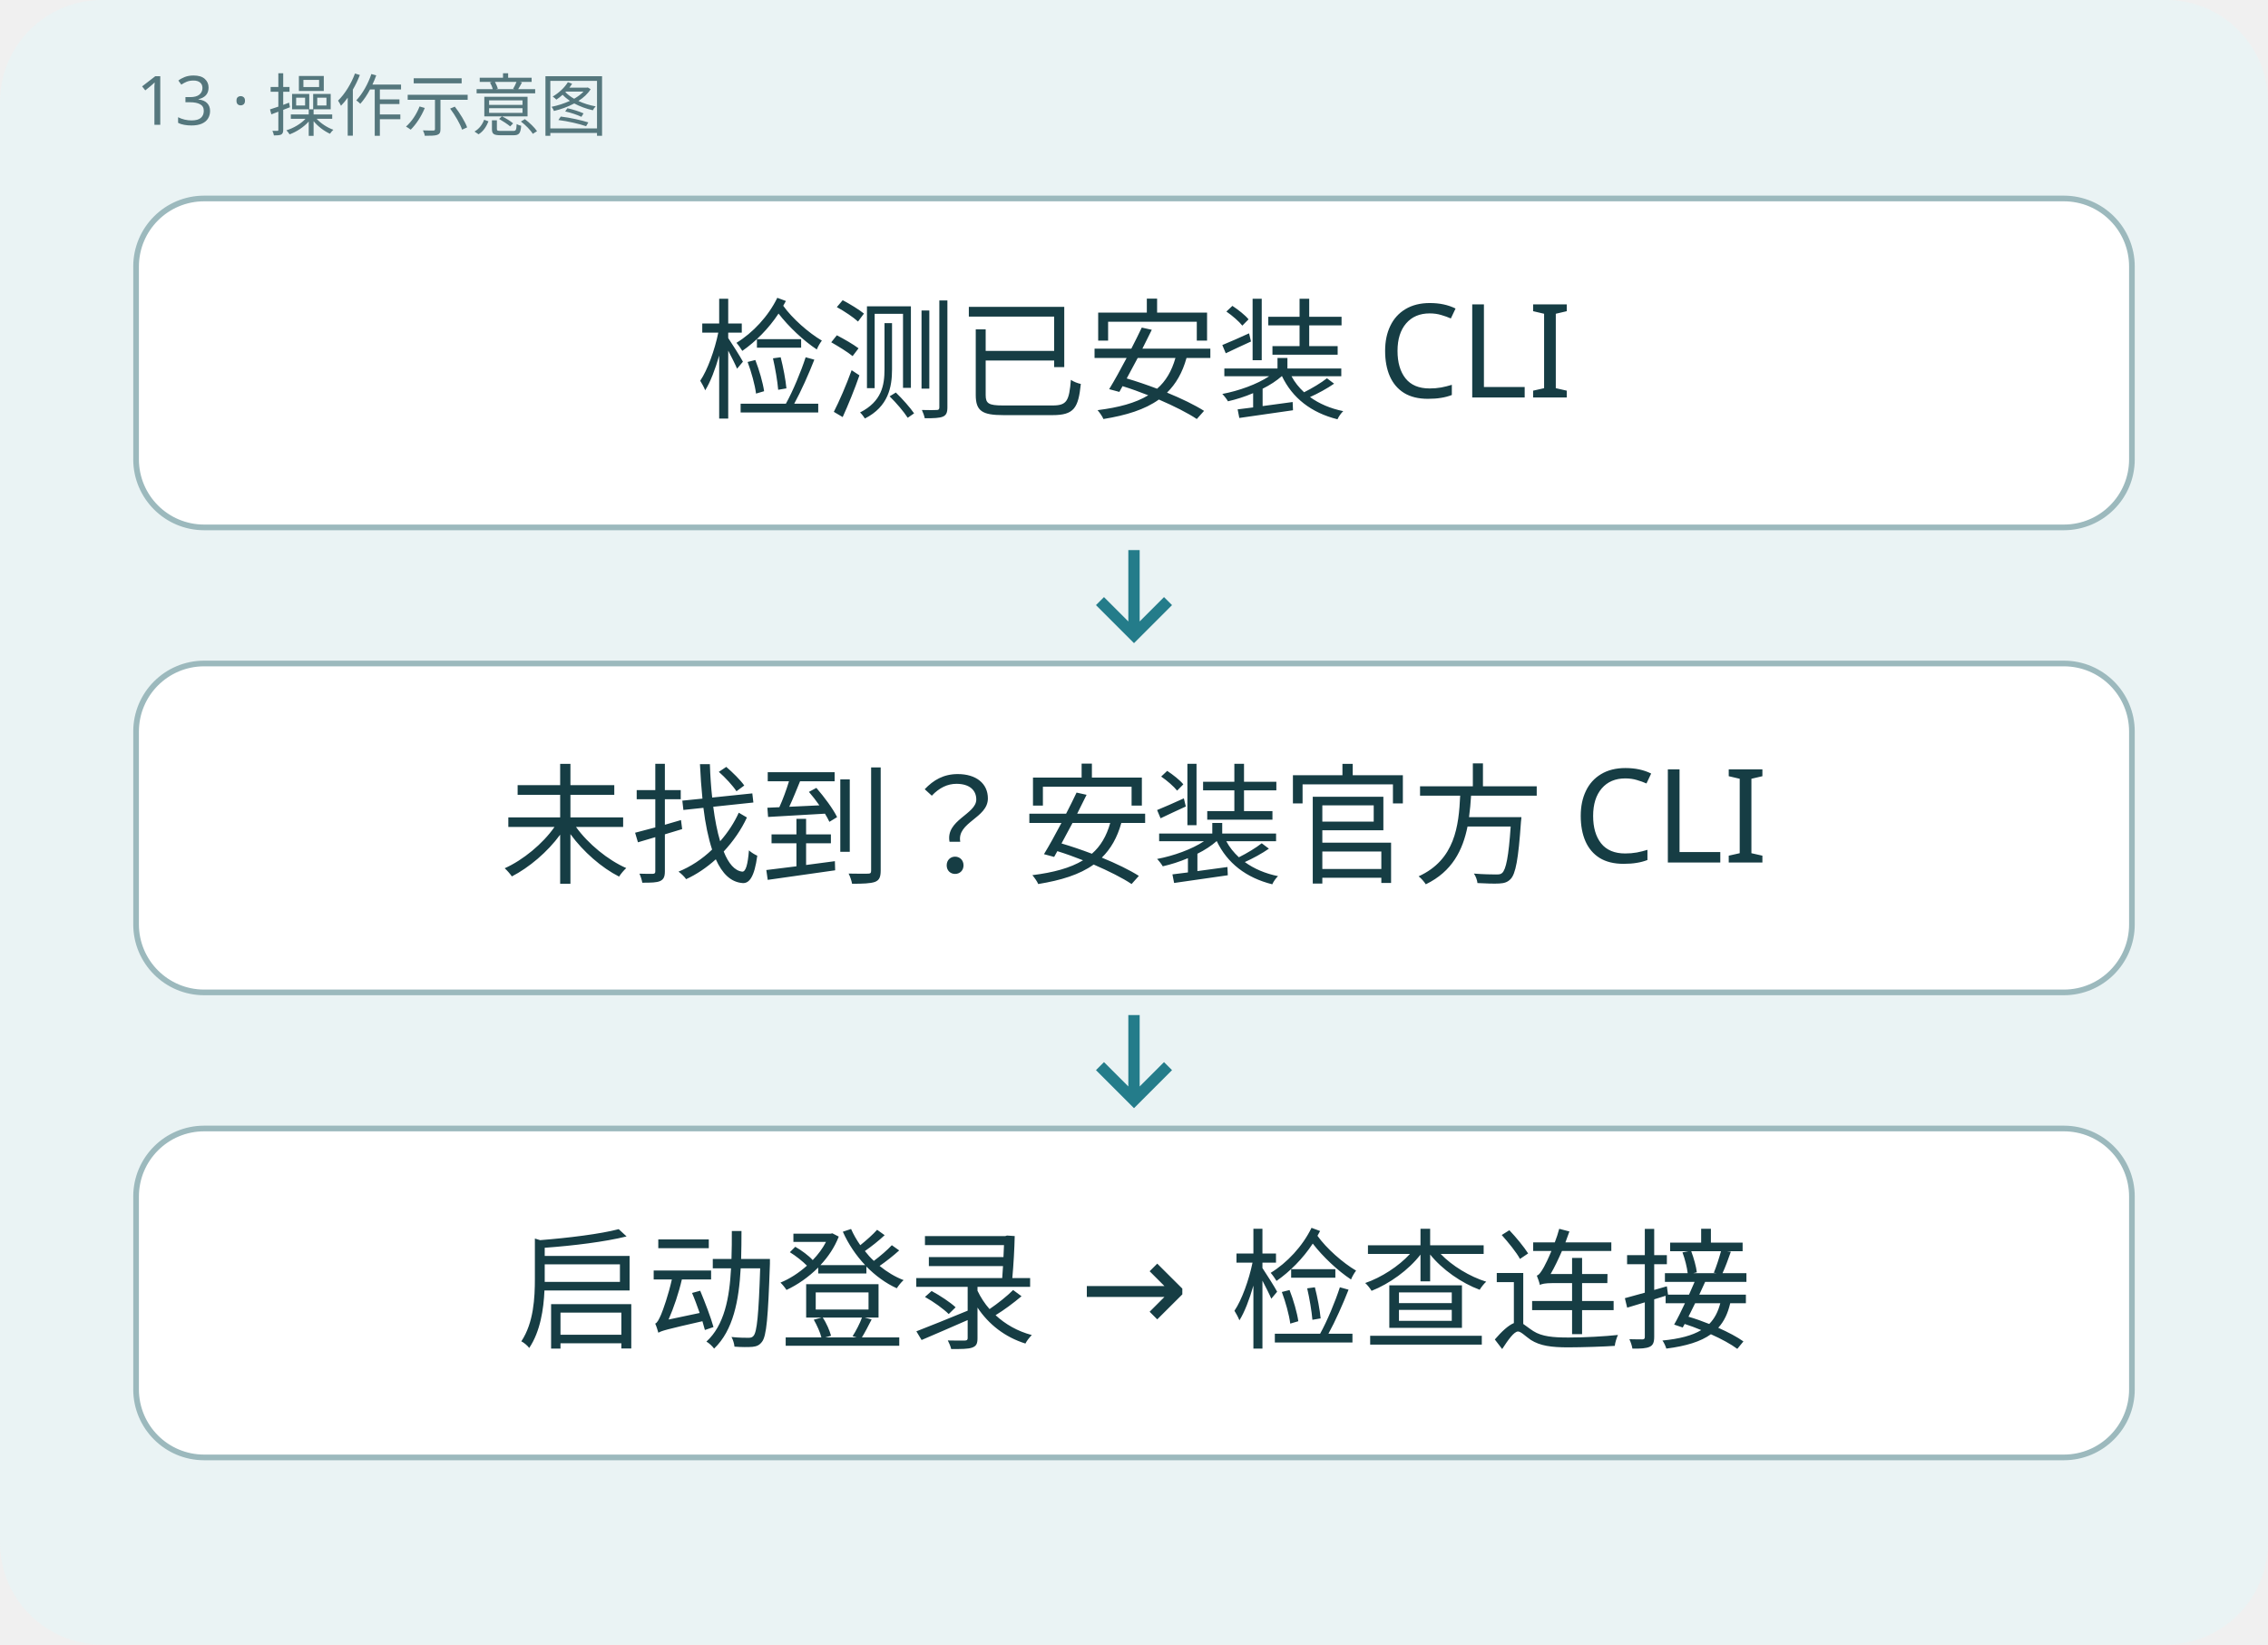
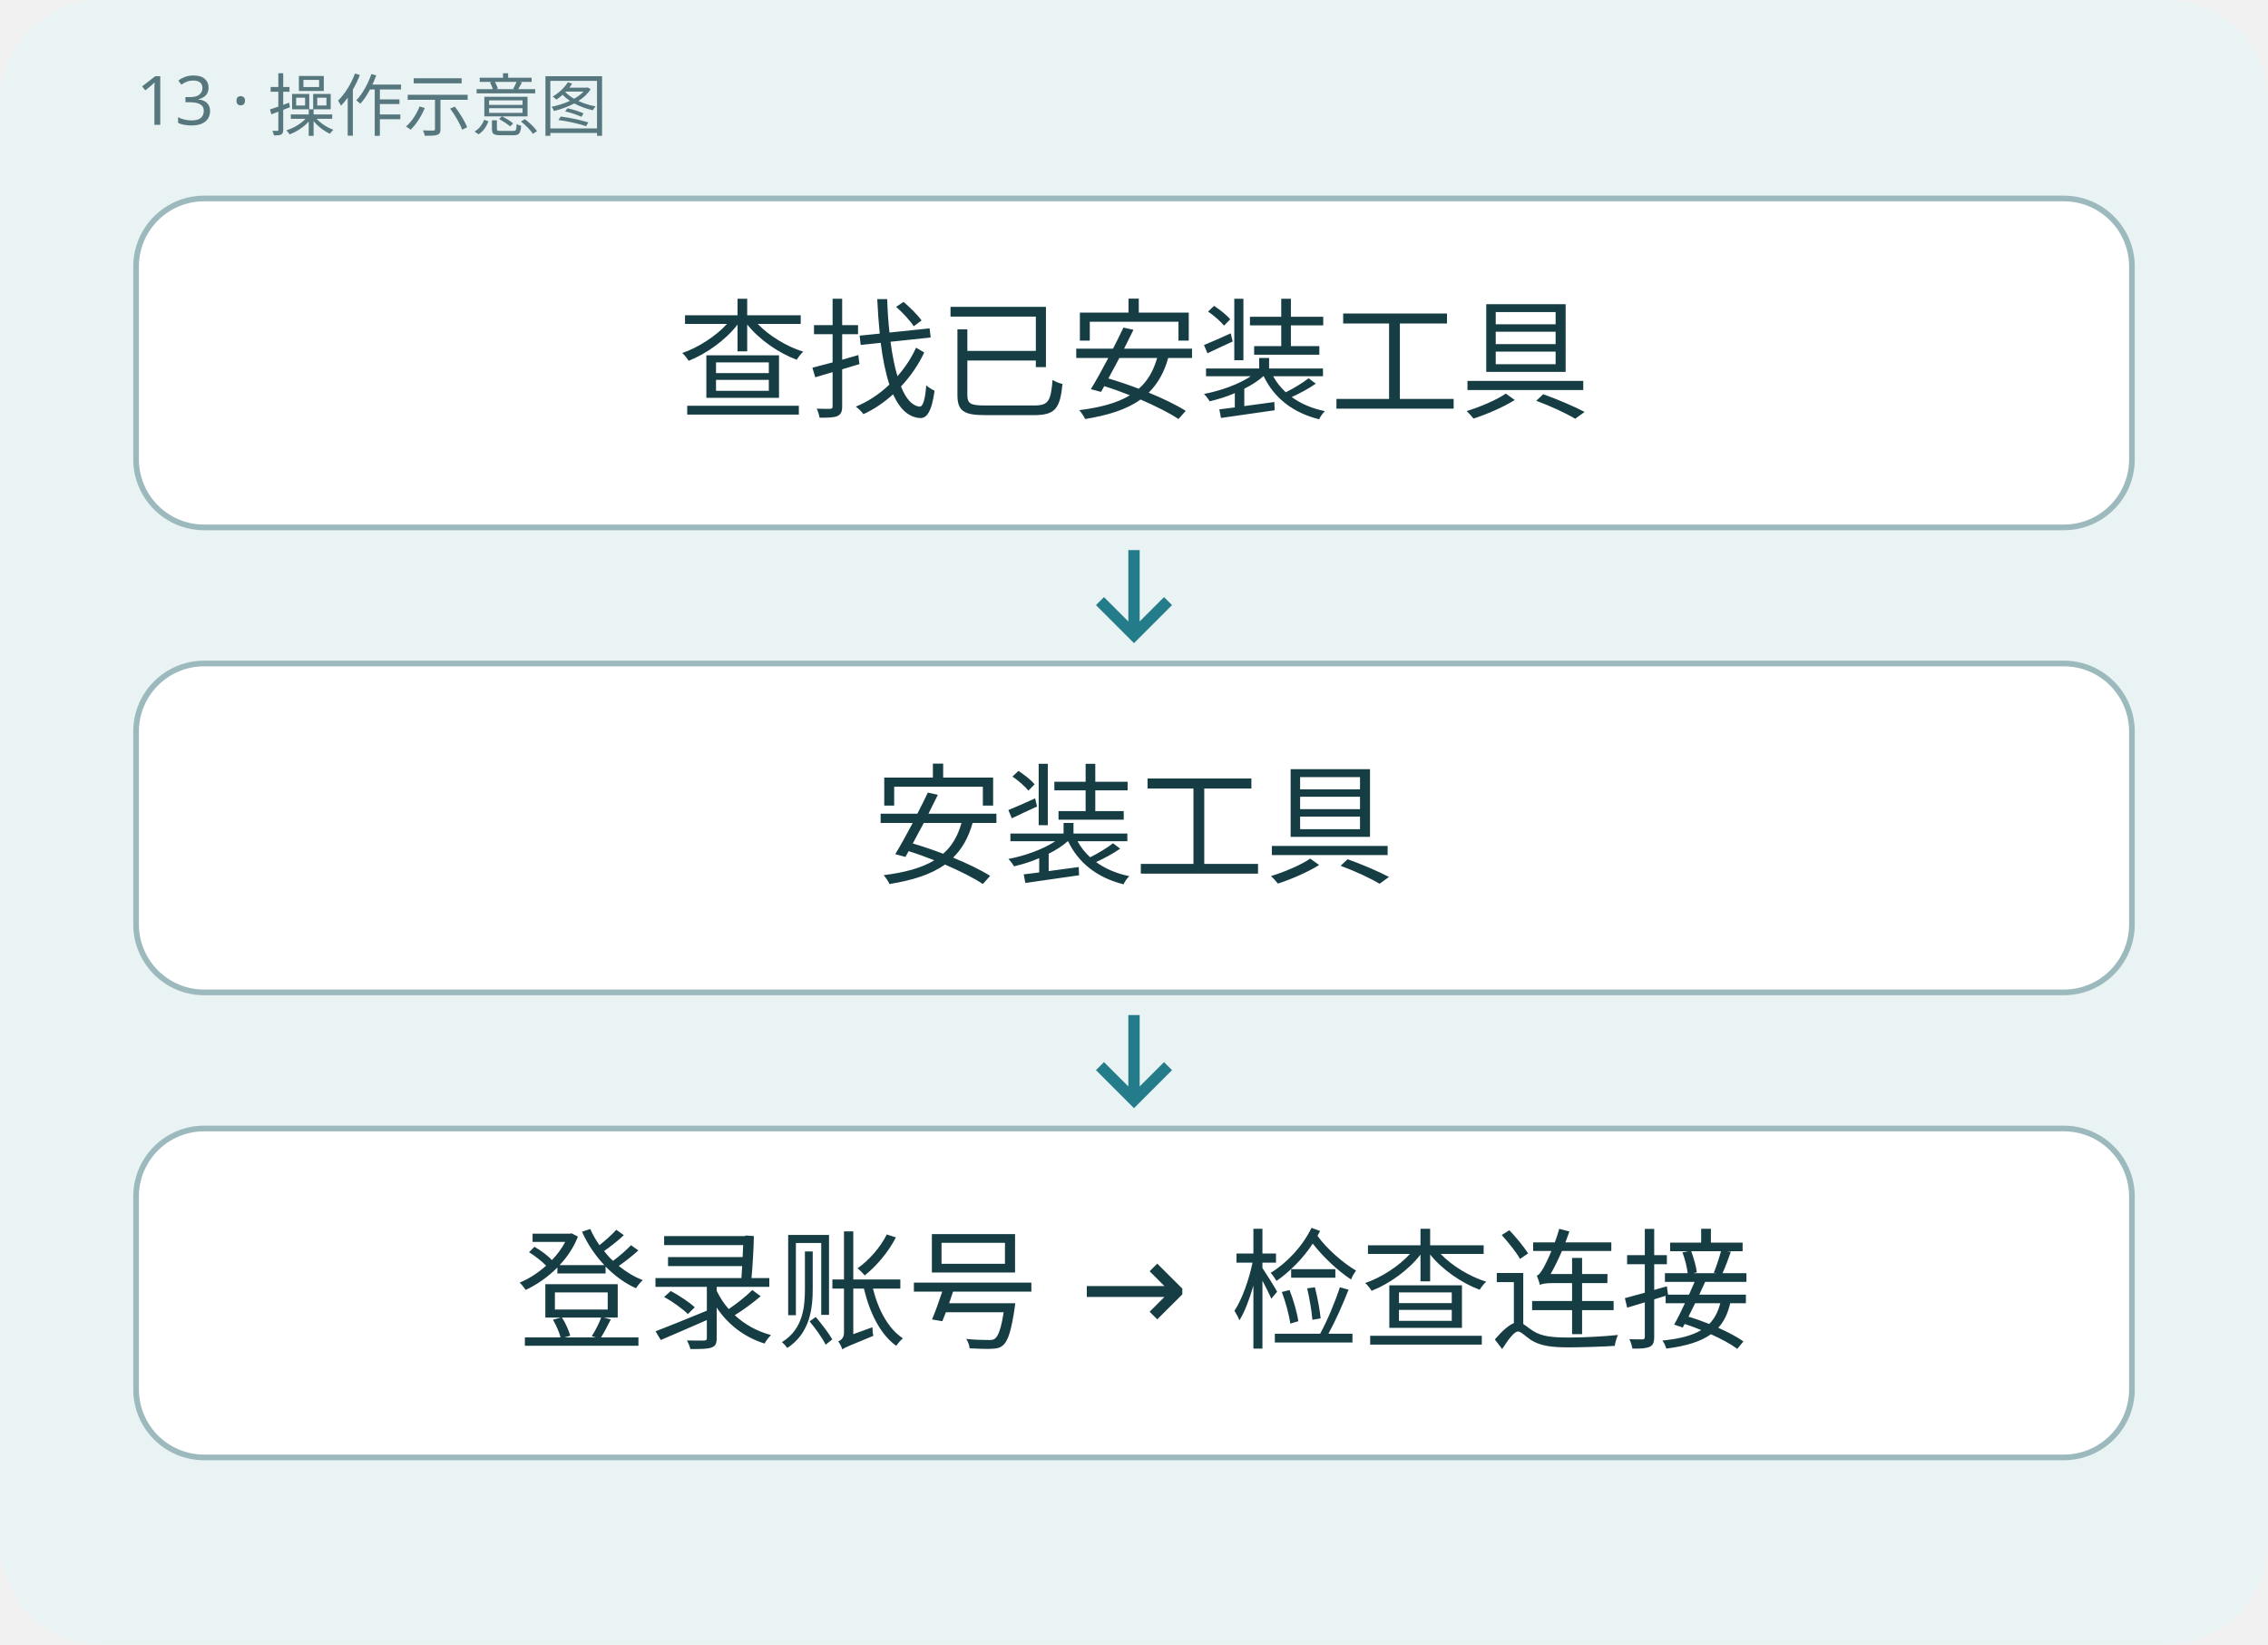
<svg xmlns="http://www.w3.org/2000/svg" viewBox="0 0 400 290" role="img">
  <rect width="400" height="290" rx="18" fill="#eaf3f4" />
  <rect x="24" y="35" width="352" height="58" rx="12" fill="white" stroke="#9cb9bd" />
-   <text x="200" y="72" text-anchor="middle" font-family="Microsoft YaHei,PingFang SC,sans-serif" font-size="23" fill="#163d44">检测已安装 CLI</text>
+   <text x="200" y="72" text-anchor="middle" font-family="Microsoft YaHei,PingFang SC,sans-serif" font-size="23" fill="#163d44">查找已安装工具</text>
  <path d="M200 97 v15 m-6 -6 6 6 6 -6" fill="none" stroke="#247c8a" stroke-width="2" />
  <rect x="24" y="117" width="352" height="58" rx="12" fill="white" stroke="#9cb9bd" />
-   <text x="200" y="154" text-anchor="middle" font-family="Microsoft YaHei,PingFang SC,sans-serif" font-size="23" fill="#163d44">未找到？安装官方 CLI</text>
+   <text x="200" y="154" text-anchor="middle" font-family="Microsoft YaHei,PingFang SC,sans-serif" font-size="23" fill="#163d44">安装工具</text>
  <path d="M200 179 v15 m-6 -6 6 6 6 -6" fill="none" stroke="#247c8a" stroke-width="2" />
  <rect x="24" y="199" width="352" height="58" rx="12" fill="white" stroke="#9cb9bd" />
-   <text x="200" y="236" text-anchor="middle" font-family="Microsoft YaHei,PingFang SC,sans-serif" font-size="23" fill="#163d44">启动登录 → 检查连接</text>
+   <text x="200" y="236" text-anchor="middle" font-family="Microsoft YaHei,PingFang SC,sans-serif" font-size="23" fill="#163d44">登录账号 → 检查连接</text>
  <text x="24" y="22" font-family="sans-serif" font-size="12" fill="#55777d">13 · 操作示意图</text>
</svg>
